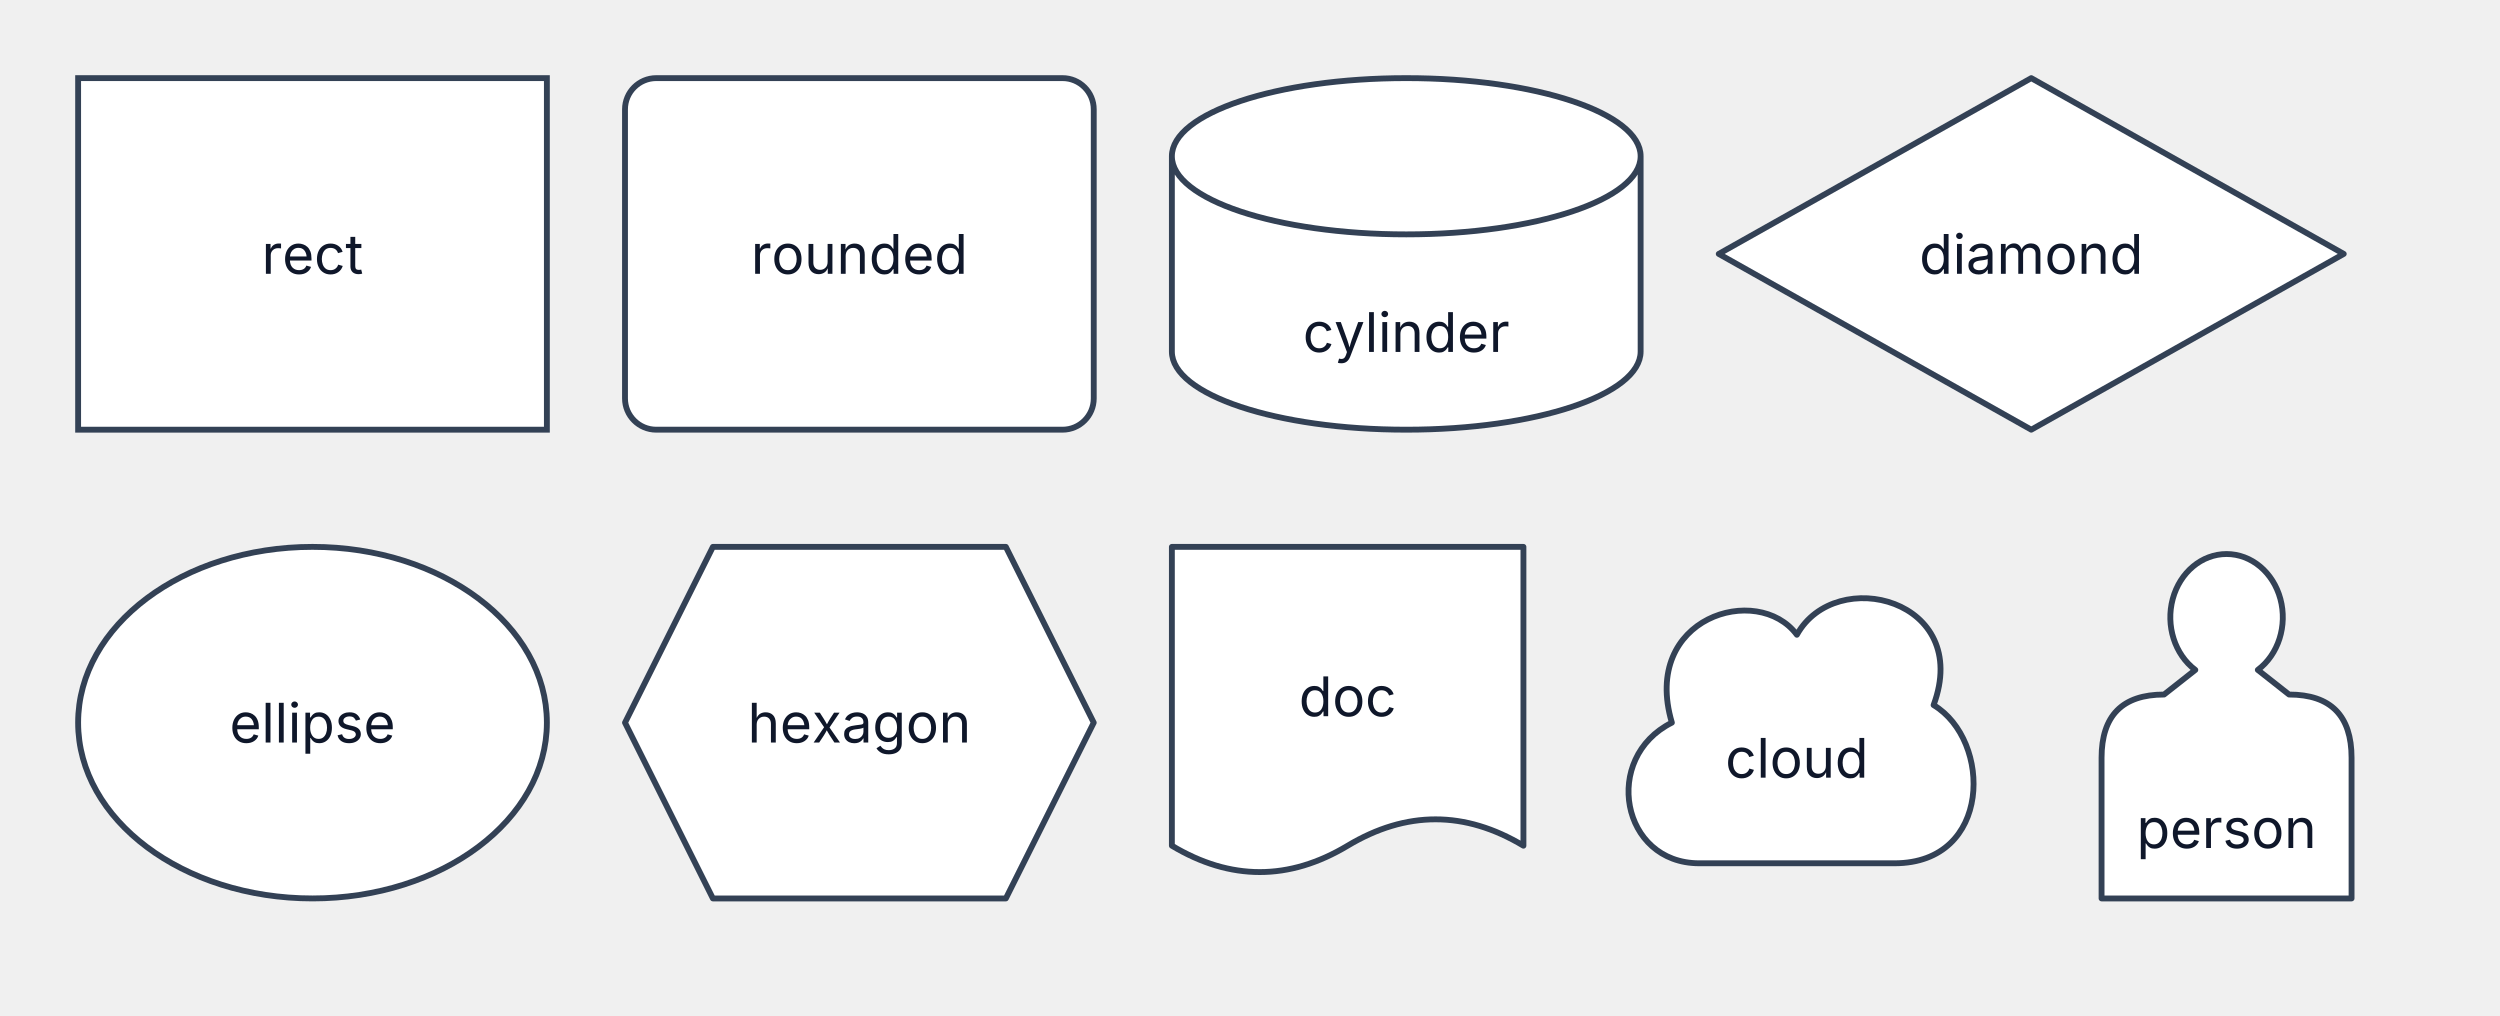
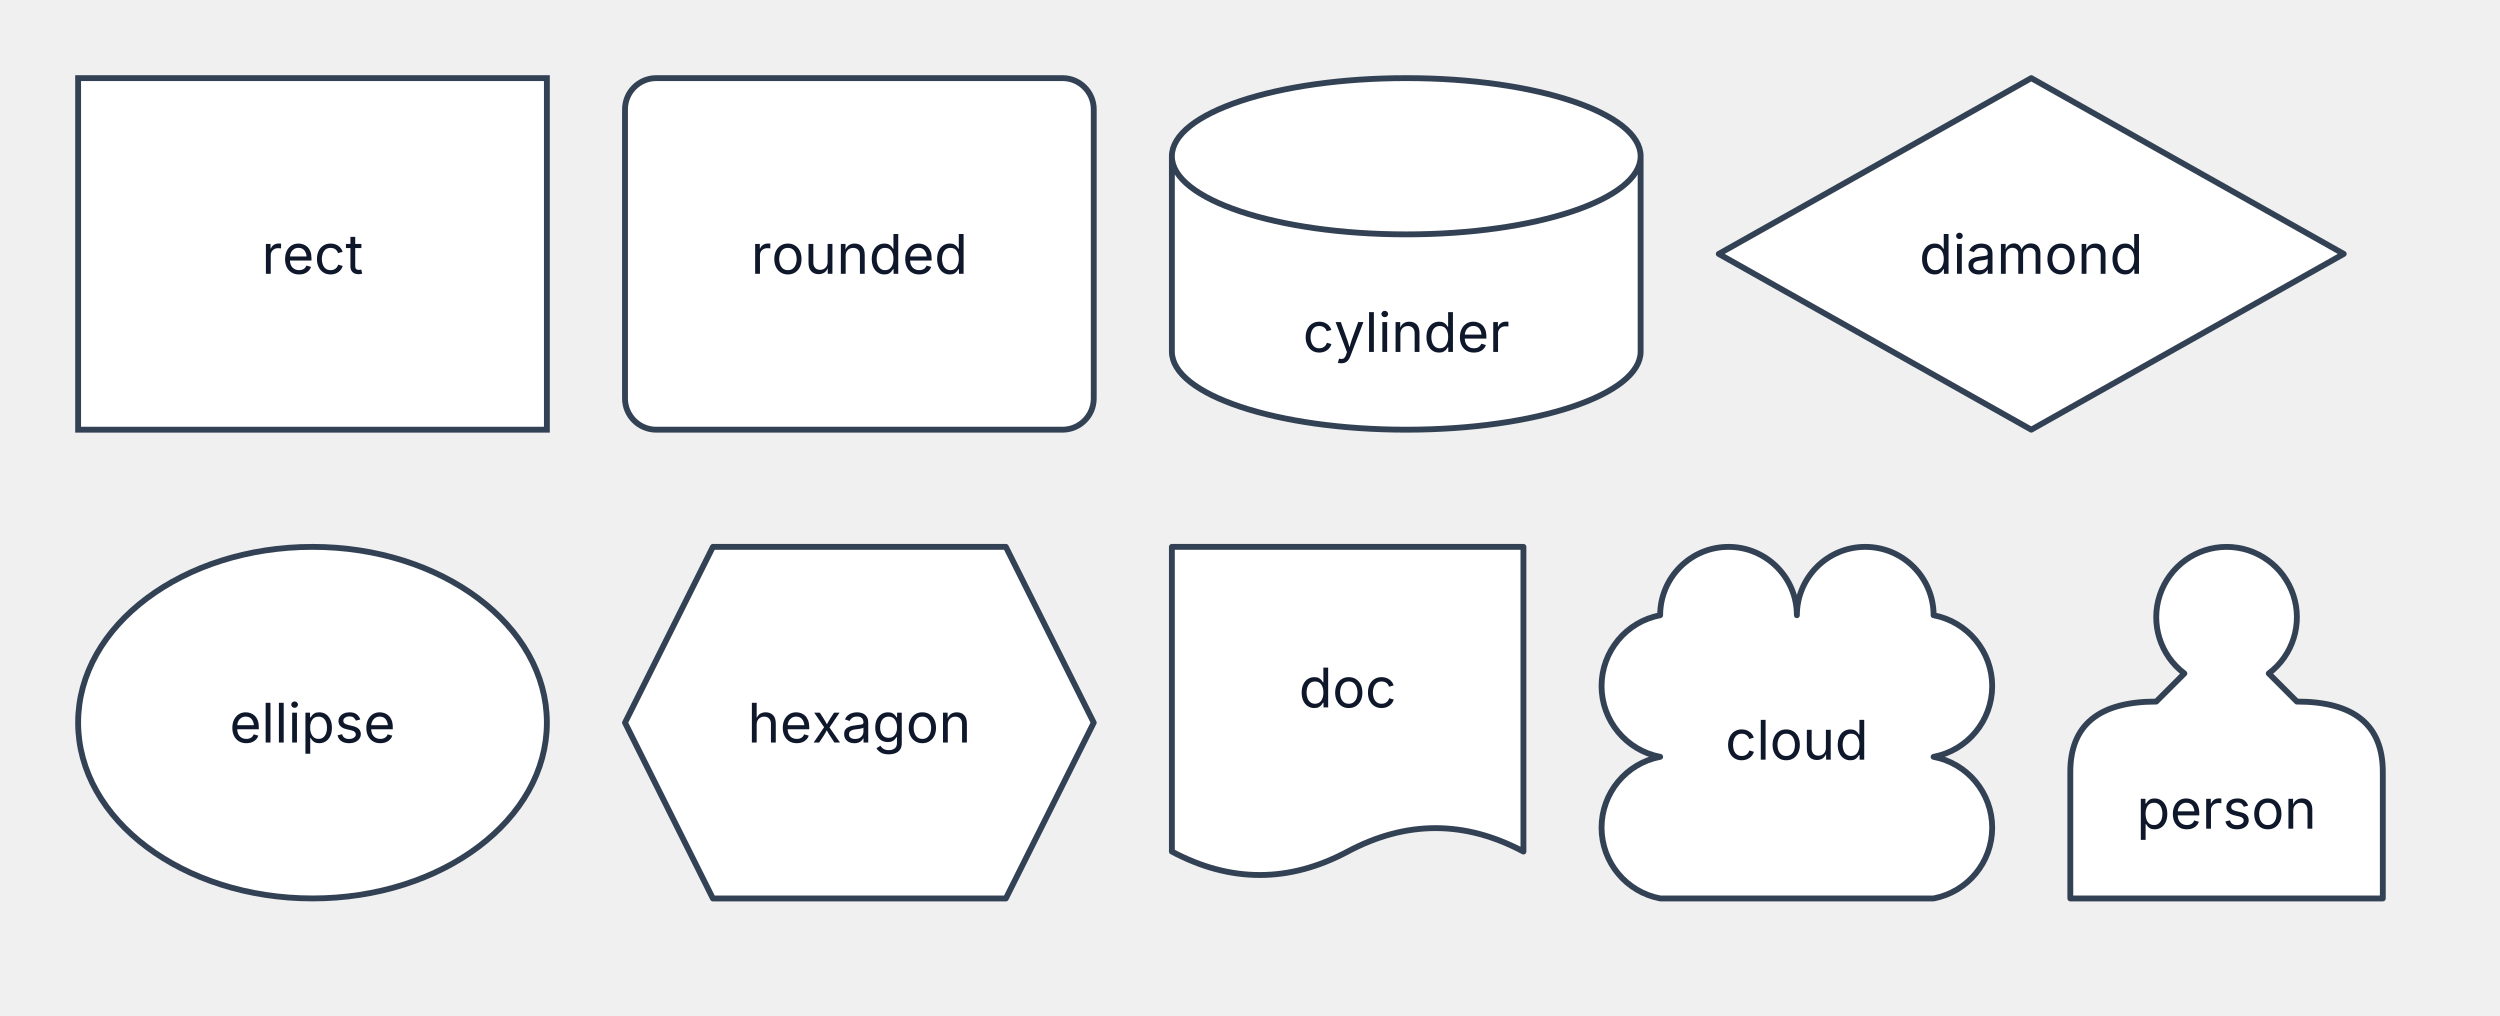
<svg xmlns="http://www.w3.org/2000/svg" width="640" height="260" viewBox="0 0 640 260">
  <rect x="20" y="20" width="120" height="90" rx="0" fill="#ffffff" stroke="#334155" stroke-width="1.5" />
  <path aria-label="rect" d="M68.07 70.09L68.07 62.45L69.26 62.45L69.26 63.63L69.35 63.63Q69.56 63.04 70.1 62.69Q70.65 62.34 71.33 62.34Q71.47 62.34 71.65 62.35Q71.84 62.35 71.95 62.36L71.95 63.6Q71.9 63.58 71.68 63.56Q71.46 63.53 71.21 63.53Q70.39 63.53 69.85 64.03Q69.31 64.54 69.31 65.31L69.31 70.09L68.07 70.09ZM76.56 70.26Q75.45 70.26 74.65 69.76Q73.84 69.27 73.41 68.39Q72.98 67.51 72.98 66.33Q72.98 65.16 73.4 64.26Q73.82 63.37 74.6 62.86Q75.38 62.35 76.41 62.35Q77.02 62.35 77.61 62.56Q78.21 62.76 78.69 63.21Q79.17 63.65 79.46 64.38Q79.74 65.12 79.74 66.18L79.74 66.69L74.22 66.69Q74.27 67.88 74.91 68.52Q75.55 69.16 76.56 69.16Q77.24 69.16 77.73 68.87Q78.22 68.57 78.43 67.99L79.62 68.32Q79.35 69.18 78.54 69.72Q77.73 70.26 76.56 70.26ZM74.23 65.65L78.49 65.65Q78.4 64.67 77.88 64.06Q77.36 63.45 76.41 63.45Q75.76 63.45 75.28 63.76Q74.81 64.06 74.53 64.56Q74.26 65.06 74.23 65.65ZM84.62 70.26Q83.58 70.26 82.8 69.76Q82.01 69.27 81.58 68.38Q81.14 67.5 81.14 66.32Q81.14 65.12 81.58 64.23Q82.01 63.34 82.8 62.85Q83.58 62.35 84.62 62.35Q85.73 62.35 86.56 62.91Q87.4 63.47 87.71 64.47L86.53 64.8Q86.36 64.21 85.87 63.83Q85.37 63.46 84.62 63.46Q83.85 63.46 83.36 63.85Q82.87 64.25 82.63 64.9Q82.39 65.55 82.39 66.32Q82.39 67.07 82.63 67.72Q82.87 68.36 83.36 68.76Q83.85 69.16 84.62 69.16Q85.39 69.16 85.89 68.76Q86.4 68.37 86.57 67.75L87.74 68.08Q87.43 69.1 86.59 69.68Q85.74 70.26 84.62 70.26ZM92.51 62.45L92.51 63.5L90.94 63.5L90.94 68.11Q90.94 68.62 91.15 68.86Q91.36 69.09 91.84 69.09Q91.96 69.09 92.14 69.07Q92.32 69.04 92.47 69.01L92.73 70.05Q92.53 70.12 92.29 70.15Q92.05 70.19 91.81 70.19Q90.82 70.19 90.26 69.67Q89.71 69.14 89.71 68.21L89.71 63.5L88.56 63.5L88.56 62.45L89.71 62.45L89.71 60.63L90.94 60.63L90.94 62.45L92.51 62.45Z" fill="#0f172a" />
  <rect x="160" y="20" width="120" height="90" rx="8" fill="#ffffff" stroke="#334155" stroke-width="1.5" />
  <path aria-label="rounded" d="M193.32 70.09L193.32 62.45L194.51 62.45L194.51 63.63L194.59 63.63Q194.8 63.04 195.35 62.69Q195.89 62.34 196.57 62.34Q196.71 62.34 196.9 62.35Q197.09 62.35 197.2 62.36L197.2 63.6Q197.14 63.58 196.92 63.56Q196.7 63.53 196.46 63.53Q195.63 63.53 195.09 64.03Q194.55 64.54 194.55 65.31L194.55 70.09L193.32 70.09ZM201.7 70.26Q200.66 70.26 199.88 69.76Q199.1 69.27 198.66 68.38Q198.22 67.5 198.22 66.32Q198.22 65.12 198.66 64.23Q199.1 63.34 199.88 62.85Q200.66 62.35 201.7 62.35Q202.75 62.35 203.53 62.85Q204.32 63.34 204.76 64.23Q205.19 65.12 205.19 66.32Q205.19 67.5 204.76 68.38Q204.32 69.27 203.53 69.76Q202.75 70.26 201.7 70.26ZM201.7 69.16Q202.47 69.16 202.97 68.76Q203.47 68.36 203.71 67.72Q203.95 67.07 203.95 66.32Q203.95 65.56 203.71 64.91Q203.47 64.25 202.97 63.85Q202.47 63.46 201.7 63.46Q200.93 63.46 200.44 63.85Q199.95 64.25 199.71 64.9Q199.47 65.55 199.47 66.32Q199.47 67.07 199.71 67.72Q199.95 68.36 200.44 68.76Q200.93 69.16 201.7 69.16ZM209.58 70.19Q208.42 70.19 207.7 69.47Q206.98 68.75 206.98 67.3L206.98 62.45L208.21 62.45L208.21 67.2Q208.21 68.08 208.68 68.58Q209.14 69.08 209.94 69.08Q210.76 69.08 211.31 68.54Q211.87 68.01 211.87 67.03L211.87 62.45L213.1 62.45L213.1 70.09L211.91 70.09L211.91 68.66Q211.54 69.5 210.93 69.84Q210.33 70.19 209.58 70.19ZM216.49 65.51L216.49 70.09L215.26 70.09L215.26 62.45L216.45 62.45L216.45 63.87Q216.82 63.05 217.42 62.7Q218.02 62.35 218.79 62.35Q219.95 62.35 220.66 63.07Q221.37 63.79 221.37 65.24L221.37 70.09L220.14 70.09L220.14 65.34Q220.14 64.46 219.68 63.96Q219.22 63.46 218.42 63.46Q217.59 63.46 217.04 64Q216.49 64.54 216.49 65.51ZM226.4 70.26Q225.45 70.26 224.72 69.77Q223.99 69.29 223.58 68.4Q223.17 67.51 223.17 66.29Q223.17 65.08 223.58 64.2Q223.99 63.31 224.72 62.83Q225.46 62.35 226.41 62.35Q227.15 62.35 227.59 62.6Q228.03 62.85 228.26 63.16Q228.5 63.47 228.62 63.67L228.72 63.67L228.72 59.91L229.95 59.91L229.95 70.09L228.76 70.09L228.76 68.91L228.62 68.91Q228.5 69.12 228.25 69.44Q228.01 69.76 227.57 70.01Q227.13 70.26 226.4 70.26ZM226.58 69.16Q227.62 69.16 228.18 68.36Q228.73 67.56 228.73 66.28Q228.73 65.01 228.19 64.23Q227.64 63.46 226.58 63.46Q225.86 63.46 225.38 63.83Q224.89 64.21 224.66 64.85Q224.42 65.49 224.42 66.28Q224.42 67.08 224.66 67.73Q224.9 68.38 225.39 68.77Q225.87 69.16 226.58 69.16ZM235.32 70.26Q234.21 70.26 233.41 69.76Q232.61 69.27 232.17 68.39Q231.74 67.51 231.74 66.33Q231.74 65.16 232.16 64.26Q232.58 63.37 233.36 62.86Q234.14 62.35 235.18 62.35Q235.78 62.35 236.38 62.56Q236.97 62.76 237.45 63.21Q237.93 63.65 238.22 64.38Q238.5 65.12 238.5 66.18L238.5 66.69L232.98 66.69Q233.03 67.88 233.67 68.52Q234.31 69.16 235.33 69.16Q236 69.16 236.49 68.87Q236.98 68.57 237.19 67.99L238.38 68.32Q238.12 69.18 237.31 69.72Q236.5 70.26 235.32 70.26ZM232.99 65.65L237.25 65.65Q237.17 64.67 236.64 64.06Q236.12 63.45 235.18 63.45Q234.52 63.45 234.04 63.76Q233.57 64.06 233.3 64.56Q233.02 65.06 232.99 65.65ZM243.13 70.26Q242.18 70.26 241.45 69.77Q240.72 69.29 240.31 68.4Q239.9 67.51 239.9 66.29Q239.9 65.08 240.31 64.2Q240.73 63.31 241.46 62.83Q242.19 62.35 243.14 62.35Q243.88 62.35 244.32 62.6Q244.76 62.85 245 63.16Q245.23 63.47 245.35 63.67L245.45 63.67L245.45 59.91L246.68 59.91L246.68 70.09L245.49 70.09L245.49 68.91L245.35 68.91Q245.23 69.12 244.99 69.44Q244.75 69.76 244.31 70.01Q243.86 70.26 243.13 70.26ZM243.32 69.16Q244.36 69.16 244.91 68.36Q245.46 67.56 245.46 66.28Q245.46 65.01 244.92 64.23Q244.38 63.46 243.32 63.46Q242.59 63.46 242.11 63.83Q241.63 64.21 241.39 64.85Q241.15 65.49 241.15 66.28Q241.15 67.08 241.39 67.73Q241.64 68.38 242.12 68.77Q242.61 69.16 243.32 69.16Z" fill="#0f172a" />
  <path d="M 300 40 C 300 28.95 326.86 20 360 20 C 393.14 20 420 28.95 420 40 L 420 90 C 420 101.05 393.14 110 360 110 C 326.86 110 300 101.05 300 90 L 300 40 Z M 420 40 C 420 51.05 393.14 60 360 60 C 326.86 60 300 51.05 300 40" fill="#ffffff" stroke-linejoin="round" stroke="#334155" stroke-width="1.5" />
  <path aria-label="cylinder" d="M337.73 90.26Q336.69 90.26 335.91 89.76Q335.12 89.27 334.69 88.38Q334.25 87.5 334.25 86.32Q334.25 85.12 334.69 84.23Q335.12 83.34 335.91 82.85Q336.69 82.35 337.73 82.35Q338.84 82.35 339.67 82.91Q340.51 83.47 340.83 84.47L339.64 84.8Q339.47 84.21 338.98 83.83Q338.48 83.46 337.73 83.46Q336.96 83.46 336.47 83.85Q335.98 84.25 335.74 84.9Q335.5 85.55 335.5 86.32Q335.5 87.07 335.74 87.72Q335.98 88.36 336.47 88.76Q336.96 89.16 337.73 89.16Q338.5 89.16 339 88.76Q339.51 88.37 339.68 87.75L340.85 88.08Q340.54 89.1 339.7 89.68Q338.85 90.26 337.73 90.26ZM342.49 92.86L342.81 91.79L342.94 91.83Q343.5 91.98 343.92 91.78Q344.33 91.59 344.61 90.77L344.82 90.13L341.91 82.45L343.25 82.45L344.88 86.98Q345.06 87.48 345.2 87.97Q345.34 88.47 345.47 88.94Q345.6 88.47 345.74 87.97Q345.88 87.48 346.05 86.98L347.7 82.45L349.04 82.45L345.68 91.23Q345.33 92.14 344.77 92.57Q344.21 93 343.4 93Q343.07 93 342.83 92.96Q342.59 92.91 342.49 92.86ZM351.71 79.91L351.71 90.09L350.48 90.09L350.48 79.91L351.71 79.91ZM353.88 90.09L353.88 82.45L355.11 82.45L355.11 90.09L353.88 90.09ZM354.5 81.2Q354.15 81.2 353.9 80.96Q353.64 80.72 353.64 80.39Q353.64 80.04 353.9 79.81Q354.15 79.57 354.5 79.57Q354.85 79.57 355.11 79.81Q355.36 80.04 355.36 80.39Q355.36 80.72 355.11 80.96Q354.85 81.2 354.5 81.2ZM358.5 85.51L358.5 90.09L357.27 90.09L357.27 82.45L358.45 82.45L358.46 83.87Q358.82 83.05 359.42 82.7Q360.02 82.35 360.79 82.35Q361.96 82.35 362.67 83.07Q363.38 83.79 363.38 85.24L363.38 90.09L362.15 90.09L362.15 85.34Q362.15 84.46 361.69 83.96Q361.22 83.46 360.42 83.46Q359.6 83.46 359.05 84Q358.5 84.54 358.5 85.51ZM368.4 90.26Q367.45 90.26 366.72 89.77Q365.99 89.29 365.58 88.4Q365.17 87.51 365.17 86.29Q365.17 85.08 365.58 84.2Q366 83.31 366.73 82.83Q367.46 82.35 368.41 82.35Q369.15 82.35 369.59 82.6Q370.03 82.85 370.26 83.16Q370.5 83.47 370.62 83.67L370.72 83.67L370.72 79.91L371.95 79.91L371.95 90.09L370.76 90.09L370.76 88.91L370.62 88.91Q370.5 89.12 370.26 89.44Q370.01 89.76 369.57 90.01Q369.13 90.26 368.4 90.26ZM368.59 89.16Q369.63 89.16 370.18 88.36Q370.73 87.56 370.73 86.28Q370.73 85.01 370.19 84.23Q369.65 83.46 368.59 83.46Q367.86 83.46 367.38 83.83Q366.9 84.21 366.66 84.85Q366.42 85.49 366.42 86.28Q366.42 87.08 366.66 87.73Q366.9 88.38 367.39 88.77Q367.88 89.16 368.59 89.16ZM377.32 90.26Q376.21 90.26 375.41 89.76Q374.61 89.27 374.17 88.39Q373.74 87.51 373.74 86.33Q373.74 85.16 374.16 84.26Q374.59 83.37 375.36 82.86Q376.14 82.35 377.18 82.35Q377.79 82.35 378.38 82.56Q378.97 82.76 379.45 83.21Q379.93 83.65 380.22 84.38Q380.51 85.12 380.51 86.18L380.51 86.69L374.98 86.69Q375.03 87.88 375.67 88.52Q376.31 89.16 377.33 89.16Q378.01 89.16 378.49 88.87Q378.98 88.57 379.2 87.99L380.38 88.32Q380.12 89.18 379.31 89.72Q378.5 90.26 377.32 90.26ZM374.99 85.65L379.26 85.65Q379.17 84.67 378.65 84.06Q378.12 83.45 377.18 83.45Q376.52 83.45 376.05 83.76Q375.57 84.06 375.3 84.56Q375.03 85.06 374.99 85.65ZM382.27 90.09L382.27 82.45L383.46 82.45L383.46 83.63L383.54 83.63Q383.75 83.04 384.3 82.69Q384.84 82.34 385.53 82.34Q385.66 82.34 385.85 82.35Q386.04 82.35 386.15 82.36L386.15 83.6Q386.09 83.58 385.87 83.56Q385.66 83.53 385.41 83.53Q384.58 83.53 384.04 84.03Q383.5 84.54 383.5 85.31L383.5 90.09L382.27 90.09Z" fill="#0f172a" />
  <path d="M 520 20 L 600 65 L 520 110 L 440 65 L 520 20 Z" fill="#ffffff" stroke-linejoin="round" stroke="#334155" stroke-width="1.5" />
  <path aria-label="diamond" d="M495.28 70.26Q494.33 70.26 493.6 69.77Q492.87 69.29 492.46 68.4Q492.05 67.51 492.05 66.29Q492.05 65.08 492.46 64.2Q492.88 63.31 493.61 62.83Q494.34 62.35 495.29 62.35Q496.03 62.35 496.47 62.6Q496.91 62.85 497.14 63.16Q497.38 63.47 497.5 63.67L497.6 63.67L497.6 59.91L498.83 59.91L498.83 70.09L497.64 70.09L497.64 68.91L497.5 68.91Q497.38 69.12 497.14 69.44Q496.89 69.76 496.45 70.01Q496.01 70.26 495.28 70.26ZM495.47 69.16Q496.5 69.16 497.06 68.36Q497.61 67.56 497.61 66.28Q497.61 65.01 497.07 64.23Q496.53 63.46 495.47 63.46Q494.74 63.46 494.26 63.83Q493.78 64.21 493.54 64.85Q493.3 65.49 493.3 66.28Q493.3 67.08 493.54 67.73Q493.78 68.38 494.27 68.77Q494.75 69.16 495.47 69.16ZM500.99 70.09L500.99 62.45L502.22 62.45L502.22 70.09L500.99 70.09ZM501.61 61.2Q501.26 61.2 501.01 60.96Q500.76 60.72 500.76 60.39Q500.76 60.04 501.01 59.81Q501.26 59.57 501.61 59.57Q501.97 59.57 502.22 59.81Q502.47 60.04 502.47 60.39Q502.47 60.72 502.22 60.96Q501.97 61.2 501.61 61.2ZM506.52 70.27Q505.79 70.27 505.2 70Q504.61 69.72 504.26 69.2Q503.92 68.67 503.92 67.92Q503.92 67.26 504.17 66.85Q504.43 66.44 504.87 66.21Q505.3 65.97 505.83 65.85Q506.36 65.74 506.89 65.67Q507.57 65.58 508 65.53Q508.43 65.49 508.64 65.37Q508.85 65.25 508.85 64.97L508.85 64.93Q508.85 64.22 508.45 63.83Q508.04 63.43 507.25 63.43Q506.42 63.43 505.96 63.79Q505.49 64.15 505.32 64.56L504.13 64.17Q504.43 63.47 504.93 63.08Q505.43 62.68 506.03 62.52Q506.63 62.35 507.22 62.35Q507.6 62.35 508.09 62.45Q508.58 62.54 509.03 62.81Q509.49 63.09 509.78 63.62Q510.08 64.16 510.08 65.05L510.08 70.09L508.87 70.09L508.87 69.05L508.79 69.05Q508.66 69.32 508.37 69.6Q508.08 69.89 507.63 70.08Q507.17 70.27 506.52 70.27ZM506.73 69.18Q507.42 69.18 507.89 68.92Q508.36 68.65 508.6 68.22Q508.85 67.8 508.85 67.33L508.85 66.27Q508.78 66.36 508.52 66.43Q508.27 66.5 507.94 66.56Q507.62 66.61 507.32 66.65Q507.01 66.69 506.83 66.71Q506.39 66.76 506 66.9Q505.62 67.03 505.38 67.29Q505.15 67.54 505.15 67.98Q505.15 68.58 505.6 68.88Q506.05 69.18 506.73 69.18ZM512.24 70.09L512.24 62.45L513.44 62.45L513.44 63.85Q513.72 63.08 514.32 62.7Q514.91 62.31 515.58 62.31Q516.34 62.31 516.83 62.74Q517.33 63.17 517.53 63.87Q517.81 63.15 518.46 62.73Q519.11 62.31 519.94 62.31Q520.6 62.31 521.15 62.6Q521.7 62.89 522.02 63.47Q522.34 64.05 522.34 64.94L522.34 70.09L521.11 70.09L521.11 64.97Q521.11 64.15 520.65 63.79Q520.18 63.43 519.57 63.43Q518.8 63.43 518.35 63.91Q517.91 64.38 517.91 65.1L517.91 70.09L516.68 70.09L516.68 64.85Q516.68 64.21 516.25 63.82Q515.83 63.43 515.18 63.43Q514.51 63.43 513.99 63.9Q513.47 64.36 513.47 65.28L513.47 70.09L512.24 70.09ZM527.62 70.26Q526.58 70.26 525.79 69.76Q525.01 69.27 524.57 68.38Q524.14 67.5 524.14 66.32Q524.14 65.12 524.57 64.23Q525.01 63.34 525.79 62.85Q526.58 62.35 527.62 62.35Q528.66 62.35 529.45 62.85Q530.23 63.34 530.67 64.23Q531.11 65.12 531.11 66.32Q531.11 67.5 530.67 68.38Q530.23 69.27 529.45 69.76Q528.66 70.26 527.62 70.26ZM527.62 69.16Q528.39 69.16 528.89 68.76Q529.39 68.36 529.63 67.72Q529.86 67.07 529.86 66.32Q529.86 65.56 529.63 64.91Q529.39 64.25 528.89 63.85Q528.39 63.46 527.62 63.46Q526.85 63.46 526.36 63.85Q525.87 64.25 525.63 64.9Q525.39 65.55 525.39 66.32Q525.39 67.07 525.63 67.72Q525.87 68.36 526.36 68.76Q526.85 69.16 527.62 69.16ZM534.13 65.51L534.13 70.09L532.9 70.09L532.9 62.45L534.08 62.45L534.09 63.87Q534.46 63.05 535.06 62.7Q535.65 62.35 536.43 62.35Q537.59 62.35 538.3 63.07Q539.01 63.79 539.01 65.24L539.01 70.09L537.78 70.09L537.78 65.34Q537.78 64.46 537.32 63.96Q536.86 63.46 536.06 63.46Q535.23 63.46 534.68 64Q534.13 64.54 534.13 65.51ZM544.04 70.26Q543.08 70.26 542.35 69.77Q541.62 69.29 541.21 68.4Q540.8 67.51 540.8 66.29Q540.8 65.08 541.22 64.2Q541.63 63.31 542.36 62.83Q543.09 62.35 544.04 62.35Q544.79 62.35 545.22 62.6Q545.66 62.85 545.9 63.16Q546.13 63.47 546.26 63.67L546.35 63.67L546.35 59.91L547.58 59.91L547.58 70.09L546.39 70.09L546.39 68.91L546.26 68.91Q546.13 69.12 545.89 69.44Q545.65 69.76 545.21 70.01Q544.77 70.26 544.04 70.26ZM544.22 69.16Q545.26 69.16 545.81 68.36Q546.37 67.56 546.37 66.28Q546.37 65.01 545.82 64.23Q545.28 63.46 544.22 63.46Q543.5 63.46 543.01 63.83Q542.53 64.21 542.29 64.85Q542.05 65.49 542.05 66.28Q542.05 67.08 542.3 67.73Q542.54 68.38 543.02 68.77Q543.51 69.16 544.22 69.16Z" fill="#0f172a" />
  <path d="M 20 185 C 20 160.15 46.86 140 80 140 C 113.14 140 140 160.15 140 185 C 140 209.85 113.14 230 80 230 C 46.86 230 20 209.85 20 185 Z" fill="#ffffff" stroke-linejoin="round" stroke="#334155" stroke-width="1.5" />
  <path aria-label="ellipse" d="M63.06 190.26Q61.96 190.26 61.15 189.76Q60.35 189.27 59.92 188.39Q59.48 187.51 59.48 186.33Q59.48 185.16 59.91 184.26Q60.33 183.37 61.11 182.86Q61.88 182.35 62.92 182.35Q63.53 182.35 64.12 182.56Q64.71 182.76 65.19 183.21Q65.68 183.65 65.96 184.38Q66.25 185.12 66.25 186.18L66.25 186.69L60.73 186.69Q60.77 187.88 61.41 188.52Q62.05 189.16 63.07 189.16Q63.75 189.16 64.24 188.87Q64.73 188.57 64.94 187.99L66.13 188.32Q65.86 189.18 65.05 189.72Q64.24 190.26 63.06 190.26ZM60.73 185.65L65 185.65Q64.91 184.67 64.39 184.06Q63.86 183.45 62.92 183.45Q62.26 183.45 61.79 183.76Q61.31 184.06 61.04 184.56Q60.77 185.06 60.73 185.65ZM69.24 179.91L69.24 190.09L68.01 190.09L68.01 179.91L69.24 179.91ZM72.63 179.91L72.63 190.09L71.4 190.09L71.4 179.91L72.63 179.91ZM74.79 190.09L74.79 182.45L76.02 182.45L76.02 190.09L74.79 190.09ZM75.42 181.2Q75.07 181.2 74.81 180.96Q74.56 180.72 74.56 180.39Q74.56 180.04 74.81 179.81Q75.07 179.57 75.42 179.57Q75.77 179.57 76.02 179.81Q76.28 180.04 76.28 180.39Q76.28 180.72 76.02 180.96Q75.77 181.2 75.42 181.2ZM78.19 192.95L78.19 182.45L79.37 182.45L79.37 183.67L79.51 183.67Q79.64 183.47 79.87 183.16Q80.11 182.85 80.54 182.6Q80.98 182.35 81.73 182.35Q82.68 182.35 83.41 182.83Q84.14 183.31 84.55 184.2Q84.97 185.08 84.97 186.29Q84.97 187.51 84.56 188.4Q84.15 189.29 83.42 189.77Q82.69 190.26 81.73 190.26Q81.01 190.26 80.56 190.01Q80.12 189.76 79.88 189.44Q79.64 189.12 79.51 188.91L79.42 188.91L79.42 192.95L78.19 192.95ZM81.55 189.16Q82.27 189.16 82.75 188.77Q83.23 188.38 83.47 187.73Q83.72 187.08 83.72 186.28Q83.72 185.49 83.48 184.85Q83.24 184.21 82.75 183.83Q82.27 183.46 81.55 183.46Q80.5 183.46 79.95 184.23Q79.4 185.01 79.4 186.28Q79.4 187.56 79.96 188.36Q80.51 189.16 81.55 189.16ZM89.35 190.26Q88.18 190.26 87.4 189.74Q86.62 189.23 86.42 188.24L87.58 187.96Q87.75 188.59 88.2 188.88Q88.66 189.18 89.34 189.18Q90.14 189.18 90.62 188.83Q91.09 188.49 91.09 188.02Q91.09 187.24 89.97 186.97L88.7 186.67Q86.65 186.18 86.65 184.58Q86.65 183.93 87.02 183.42Q87.39 182.92 88.03 182.64Q88.66 182.35 89.48 182.35Q90.66 182.35 91.31 182.87Q91.97 183.39 92.23 184.19L91.11 184.48Q90.95 184.07 90.59 183.74Q90.22 183.4 89.48 183.4Q88.8 183.4 88.35 183.71Q87.89 184.03 87.89 184.51Q87.89 184.93 88.2 185.19Q88.51 185.44 89.18 185.6L90.33 185.88Q91.37 186.12 91.87 186.64Q92.37 187.15 92.37 187.94Q92.37 188.61 91.99 189.13Q91.61 189.66 90.93 189.96Q90.25 190.26 89.35 190.26ZM97.36 190.26Q96.25 190.26 95.45 189.76Q94.65 189.27 94.21 188.39Q93.78 187.51 93.78 186.33Q93.78 185.16 94.2 184.26Q94.63 183.37 95.4 182.86Q96.18 182.35 97.22 182.35Q97.82 182.35 98.42 182.56Q99.01 182.76 99.49 183.21Q99.97 183.65 100.26 184.38Q100.55 185.12 100.55 186.18L100.55 186.69L95.02 186.69Q95.07 187.88 95.71 188.52Q96.35 189.16 97.37 189.16Q98.04 189.16 98.53 188.87Q99.02 188.57 99.23 187.99L100.42 188.32Q100.16 189.18 99.35 189.72Q98.54 190.26 97.36 190.26ZM95.03 185.65L99.29 185.65Q99.21 184.67 98.68 184.06Q98.16 183.45 97.22 183.45Q96.56 183.45 96.08 183.76Q95.61 184.06 95.34 184.56Q95.06 185.06 95.03 185.65Z" fill="#0f172a" />
  <path d="M 182.5 140 L 257.5 140 L 280 185 L 257.5 230 L 182.5 230 L 160 185 L 182.5 140 Z" fill="#ffffff" stroke-linejoin="round" stroke="#334155" stroke-width="1.5" />
  <path aria-label="hexagon" d="M193.71 185.51L193.71 190.09L192.48 190.09L192.48 179.91L193.71 179.91L193.71 183.78Q194.09 183.01 194.67 182.68Q195.26 182.35 196.01 182.35Q197.17 182.35 197.89 183.07Q198.6 183.79 198.6 185.24L198.6 190.09L197.36 190.09L197.36 185.34Q197.36 184.46 196.9 183.96Q196.44 183.46 195.64 183.46Q194.81 183.46 194.26 184Q193.71 184.54 193.71 185.51ZM203.97 190.26Q202.87 190.26 202.06 189.76Q201.26 189.27 200.83 188.39Q200.39 187.51 200.39 186.33Q200.39 185.16 200.81 184.26Q201.24 183.37 202.01 182.86Q202.79 182.35 203.83 182.35Q204.44 182.35 205.03 182.56Q205.62 182.76 206.1 183.21Q206.58 183.65 206.87 184.38Q207.16 185.12 207.16 186.18L207.16 186.69L201.64 186.69Q201.68 187.88 202.32 188.52Q202.96 189.16 203.98 189.16Q204.66 189.16 205.15 188.87Q205.63 188.57 205.85 187.99L207.04 188.32Q206.77 189.18 205.96 189.72Q205.15 190.26 203.97 190.26ZM201.64 185.65L205.91 185.65Q205.82 184.67 205.3 184.06Q204.77 183.45 203.83 183.45Q203.17 183.45 202.7 183.76Q202.22 184.06 201.95 184.56Q201.68 185.06 201.64 185.65ZM208.29 190.09L210.97 186.17L208.44 182.45L209.88 182.45L210.83 183.93Q211.09 184.34 211.3 184.71Q211.51 185.08 211.7 185.42Q211.89 185.08 212.08 184.71Q212.27 184.34 212.54 183.93L213.51 182.45L214.92 182.45L212.36 186.24L215.04 190.09L213.61 190.09L212.49 188.38Q212.24 187.99 212.04 187.64Q211.84 187.28 211.65 186.96Q211.47 187.28 211.29 187.64Q211.1 187.99 210.84 188.38L209.71 190.09L208.29 190.09ZM218.7 190.27Q217.98 190.27 217.39 190Q216.8 189.72 216.45 189.2Q216.1 188.67 216.1 187.92Q216.1 187.26 216.36 186.85Q216.62 186.44 217.05 186.21Q217.49 185.97 218.01 185.85Q218.54 185.74 219.07 185.67Q219.76 185.58 220.19 185.53Q220.62 185.49 220.83 185.37Q221.04 185.25 221.04 184.97L221.04 184.93Q221.04 184.22 220.63 183.83Q220.23 183.43 219.44 183.43Q218.61 183.43 218.14 183.79Q217.68 184.15 217.5 184.56L216.32 184.17Q216.61 183.47 217.11 183.08Q217.61 182.68 218.21 182.52Q218.81 182.35 219.4 182.35Q219.78 182.35 220.27 182.45Q220.76 182.54 221.22 182.81Q221.67 183.09 221.97 183.62Q222.27 184.16 222.27 185.05L222.27 190.09L221.06 190.09L221.06 189.05L220.97 189.05Q220.84 189.32 220.56 189.6Q220.27 189.89 219.81 190.08Q219.35 190.27 218.7 190.27ZM218.92 189.18Q219.6 189.18 220.07 188.92Q220.54 188.65 220.79 188.22Q221.04 187.8 221.04 187.33L221.04 186.27Q220.96 186.36 220.71 186.43Q220.45 186.5 220.13 186.56Q219.81 186.61 219.5 186.65Q219.2 186.69 219.02 186.71Q218.57 186.76 218.19 186.9Q217.8 187.03 217.57 187.29Q217.34 187.54 217.34 187.98Q217.34 188.58 217.79 188.88Q218.23 189.18 218.92 189.18ZM227.52 193.11Q226.25 193.11 225.49 192.65Q224.73 192.18 224.38 191.56L225.38 190.91Q225.54 191.13 225.78 191.4Q226.03 191.67 226.44 191.85Q226.85 192.04 227.52 192.04Q228.44 192.04 229.03 191.6Q229.62 191.17 229.62 190.22L229.62 188.69L229.51 188.69Q229.38 188.91 229.14 189.21Q228.9 189.51 228.46 189.74Q228.02 189.97 227.28 189.97Q226.37 189.97 225.64 189.54Q224.9 189.1 224.48 188.27Q224.06 187.43 224.06 186.24Q224.06 185.05 224.47 184.18Q224.89 183.31 225.63 182.83Q226.36 182.35 227.31 182.35Q228.05 182.35 228.49 182.6Q228.93 182.84 229.17 183.15Q229.41 183.47 229.54 183.67L229.66 183.67L229.66 182.45L230.85 182.45L230.85 190.29Q230.85 191.28 230.41 191.9Q229.96 192.53 229.21 192.82Q228.45 193.11 227.52 193.11ZM227.49 188.88Q228.53 188.88 229.08 188.17Q229.64 187.46 229.64 186.21Q229.64 184.99 229.09 184.22Q228.55 183.46 227.49 183.46Q226.76 183.46 226.28 183.83Q225.79 184.2 225.55 184.82Q225.31 185.44 225.31 186.21Q225.31 187.39 225.86 188.13Q226.42 188.88 227.49 188.88ZM236.12 190.26Q235.08 190.26 234.3 189.76Q233.52 189.27 233.08 188.38Q232.64 187.5 232.64 186.32Q232.64 185.12 233.08 184.23Q233.52 183.34 234.3 182.85Q235.08 182.35 236.12 182.35Q237.17 182.35 237.95 182.85Q238.74 183.34 239.18 184.23Q239.62 185.12 239.62 186.32Q239.62 187.5 239.18 188.38Q238.74 189.27 237.95 189.76Q237.17 190.26 236.12 190.26ZM236.12 189.16Q236.9 189.16 237.39 188.76Q237.89 188.36 238.13 187.72Q238.37 187.07 238.37 186.32Q238.37 185.56 238.13 184.91Q237.89 184.25 237.39 183.85Q236.9 183.46 236.12 183.46Q235.36 183.46 234.86 183.85Q234.37 184.25 234.13 184.9Q233.89 185.55 233.89 186.32Q233.89 187.07 234.13 187.72Q234.37 188.36 234.86 188.76Q235.36 189.16 236.12 189.16ZM242.64 185.51L242.64 190.09L241.41 190.09L241.41 182.45L242.59 182.45L242.6 183.87Q242.97 183.05 243.56 182.7Q244.16 182.35 244.93 182.35Q246.1 182.35 246.81 183.07Q247.52 183.79 247.52 185.24L247.52 190.09L246.29 190.09L246.29 185.34Q246.29 184.46 245.83 183.96Q245.36 183.46 244.56 183.46Q243.74 183.46 243.19 184Q242.64 184.54 242.64 185.51Z" fill="#0f172a" />
-   <path d="M 300 140 L 390 140 L 390 216.5 Q 367.5 203 345 216.5 Q 322.5 230 300 216.5 L 300 140 Z" fill="#ffffff" stroke-linejoin="round" stroke="#334155" stroke-width="1.5" />
-   <path aria-label="doc" d="M336.46 183.51Q335.51 183.51 334.78 183.02Q334.05 182.54 333.64 181.65Q333.23 180.76 333.23 179.54Q333.23 178.33 333.64 177.45Q334.06 176.56 334.79 176.08Q335.52 175.6 336.47 175.6Q337.21 175.6 337.65 175.85Q338.09 176.1 338.32 176.41Q338.56 176.72 338.68 176.92L338.78 176.92L338.78 173.16L340.01 173.16L340.01 183.34L338.82 183.34L338.82 182.16L338.68 182.16Q338.56 182.37 338.32 182.69Q338.08 183.01 337.63 183.26Q337.19 183.51 336.46 183.51ZM336.65 182.41Q337.69 182.41 338.24 181.61Q338.79 180.81 338.79 179.53Q338.79 178.26 338.25 177.48Q337.71 176.71 336.65 176.71Q335.92 176.71 335.44 177.08Q334.96 177.46 334.72 178.1Q334.48 178.74 334.48 179.53Q334.48 180.33 334.72 180.98Q334.96 181.63 335.45 182.02Q335.94 182.41 336.65 182.41ZM345.28 183.51Q344.24 183.51 343.46 183.01Q342.68 182.52 342.24 181.63Q341.8 180.75 341.8 179.57Q341.8 178.37 342.24 177.48Q342.68 176.59 343.46 176.1Q344.24 175.6 345.28 175.6Q346.33 175.6 347.11 176.1Q347.9 176.59 348.34 177.48Q348.77 178.37 348.77 179.57Q348.77 180.75 348.34 181.63Q347.9 182.52 347.11 183.01Q346.33 183.51 345.28 183.51ZM345.28 182.41Q346.05 182.41 346.55 182.01Q347.05 181.61 347.29 180.97Q347.53 180.32 347.53 179.57Q347.53 178.81 347.29 178.16Q347.05 177.5 346.55 177.1Q346.05 176.71 345.28 176.71Q344.51 176.71 344.02 177.1Q343.53 177.5 343.29 178.15Q343.05 178.8 343.05 179.57Q343.05 180.32 343.29 180.97Q343.53 181.61 344.02 182.01Q344.51 182.41 345.28 182.41ZM353.67 183.51Q352.64 183.51 351.85 183.01Q351.07 182.52 350.63 181.63Q350.2 180.75 350.2 179.57Q350.2 178.37 350.63 177.48Q351.07 176.59 351.85 176.1Q352.64 175.6 353.67 175.6Q354.78 175.6 355.62 176.16Q356.46 176.72 356.77 177.72L355.59 178.05Q355.42 177.46 354.92 177.08Q354.43 176.71 353.67 176.71Q352.91 176.71 352.42 177.1Q351.92 177.5 351.69 178.15Q351.45 178.8 351.45 179.57Q351.45 180.32 351.69 180.97Q351.92 181.61 352.42 182.01Q352.91 182.41 353.67 182.41Q354.45 182.41 354.95 182.01Q355.45 181.62 355.62 181L356.8 181.33Q356.49 182.35 355.64 182.93Q354.8 183.51 353.67 183.51Z" fill="#0f172a" />
-   <path d="M 435 221 C 415 221 410 194 428 185 C 420 158 450 149 460 162.5 C 470 144.5 505 153.5 495 180.5 C 510 189.5 510 221 485 221 L 435 221 Z" fill="#ffffff" stroke-linejoin="round" stroke="#334155" stroke-width="1.5" />
-   <path aria-label="cloud" d="M445.87 199.26Q444.83 199.26 444.05 198.76Q443.27 198.27 442.83 197.38Q442.39 196.5 442.39 195.32Q442.39 194.12 442.83 193.23Q443.27 192.34 444.05 191.85Q444.83 191.35 445.87 191.35Q446.98 191.35 447.82 191.91Q448.66 192.47 448.97 193.47L447.79 193.8Q447.62 193.21 447.12 192.83Q446.63 192.46 445.87 192.46Q445.11 192.46 444.62 192.85Q444.12 193.25 443.88 193.9Q443.65 194.55 443.65 195.32Q443.65 196.07 443.88 196.72Q444.12 197.36 444.62 197.76Q445.11 198.16 445.87 198.16Q446.65 198.16 447.15 197.76Q447.65 197.37 447.82 196.75L449 197.08Q448.69 198.1 447.84 198.68Q446.99 199.26 445.87 199.26ZM451.99 188.91L451.99 199.09L450.76 199.09L450.76 188.91L451.99 188.91ZM457.26 199.26Q456.22 199.26 455.44 198.76Q454.66 198.27 454.22 197.38Q453.78 196.5 453.78 195.32Q453.78 194.12 454.22 193.23Q454.66 192.34 455.44 191.85Q456.22 191.35 457.26 191.35Q458.31 191.35 459.09 191.85Q459.88 192.34 460.32 193.23Q460.76 194.12 460.76 195.32Q460.76 196.5 460.32 197.38Q459.88 198.27 459.09 198.76Q458.31 199.26 457.26 199.26ZM457.26 198.16Q458.03 198.16 458.53 197.76Q459.03 197.36 459.27 196.72Q459.51 196.07 459.51 195.32Q459.51 194.56 459.27 193.91Q459.03 193.25 458.53 192.85Q458.03 192.46 457.26 192.46Q456.5 192.46 456 192.85Q455.51 193.25 455.27 193.9Q455.03 194.55 455.03 195.32Q455.03 196.07 455.27 196.72Q455.51 197.36 456 197.76Q456.5 198.16 457.26 198.16ZM465.14 199.19Q463.98 199.19 463.26 198.47Q462.55 197.75 462.55 196.3L462.55 191.45L463.78 191.45L463.78 196.2Q463.78 197.08 464.24 197.58Q464.71 198.08 465.51 198.08Q466.33 198.08 466.88 197.54Q467.43 197.01 467.43 196.03L467.43 191.45L468.66 191.45L468.66 199.09L467.48 199.09L467.48 197.66Q467.1 198.5 466.49 198.84Q465.89 199.19 465.14 199.19ZM473.69 199.26Q472.74 199.26 472.01 198.77Q471.28 198.29 470.87 197.4Q470.46 196.51 470.46 195.29Q470.46 194.08 470.87 193.2Q471.28 192.31 472.01 191.83Q472.75 191.35 473.7 191.35Q474.44 191.35 474.88 191.6Q475.32 191.85 475.55 192.16Q475.79 192.47 475.91 192.67L476.01 192.67L476.01 188.91L477.24 188.91L477.24 199.09L476.05 199.09L476.05 197.91L475.91 197.91Q475.79 198.12 475.54 198.44Q475.3 198.76 474.86 199.01Q474.42 199.26 473.69 199.26ZM473.87 198.16Q474.91 198.16 475.47 197.36Q476.02 196.56 476.02 195.28Q476.02 194.01 475.48 193.23Q474.93 192.46 473.87 192.46Q473.15 192.46 472.67 192.83Q472.19 193.21 471.95 193.85Q471.71 194.49 471.71 195.28Q471.71 196.08 471.95 196.73Q472.19 197.38 472.68 197.77Q473.16 198.16 473.87 198.16Z" fill="#0f172a" />
-   <path d="M 562 171.5 C 556.73 167.54 554.38 160.16 556.22 153.33 C 558.06 146.5 563.66 141.83 570 141.83 C 576.34 141.83 581.94 146.5 583.78 153.33 C 585.62 160.16 583.27 167.54 578 171.5 L 586 177.8 Q 602 177.8 602 194 L 602 230 L 538 230 L 538 194 Q 538 177.8 554 177.8 L 562 171.5 Z" fill="#ffffff" stroke-linejoin="round" stroke="#334155" stroke-width="1.5" />
-   <path aria-label="person" d="M548.05 219.95L548.05 209.45L549.24 209.45L549.24 210.67L549.38 210.67Q549.51 210.47 549.74 210.16Q549.97 209.85 550.41 209.6Q550.85 209.35 551.59 209.35Q552.55 209.35 553.28 209.83Q554 210.31 554.42 211.2Q554.83 212.08 554.83 213.29Q554.83 214.51 554.42 215.4Q554.01 216.29 553.28 216.77Q552.55 217.26 551.6 217.26Q550.87 217.26 550.43 217.01Q549.98 216.76 549.75 216.44Q549.51 216.12 549.38 215.91L549.28 215.91L549.28 219.95L548.05 219.95ZM551.41 216.16Q552.13 216.16 552.61 215.77Q553.09 215.38 553.34 214.73Q553.58 214.08 553.58 213.28Q553.58 212.49 553.34 211.85Q553.1 211.21 552.62 210.83Q552.14 210.46 551.41 210.46Q550.36 210.46 549.81 211.23Q549.27 212.01 549.27 213.28Q549.27 214.56 549.82 215.36Q550.37 216.16 551.41 216.16ZM559.83 217.26Q558.73 217.26 557.92 216.76Q557.12 216.27 556.69 215.39Q556.25 214.51 556.25 213.33Q556.25 212.16 556.68 211.26Q557.1 210.37 557.88 209.86Q558.65 209.35 559.69 209.35Q560.3 209.35 560.89 209.56Q561.48 209.76 561.96 210.21Q562.45 210.65 562.73 211.38Q563.02 212.12 563.02 213.18L563.02 213.69L557.5 213.69Q557.54 214.88 558.18 215.52Q558.82 216.16 559.84 216.16Q560.52 216.16 561.01 215.87Q561.5 215.57 561.71 214.99L562.9 215.32Q562.63 216.18 561.82 216.72Q561.01 217.26 559.83 217.26ZM557.5 212.65L561.77 212.65Q561.68 211.67 561.16 211.06Q560.63 210.45 559.69 210.45Q559.04 210.45 558.56 210.76Q558.08 211.06 557.81 211.56Q557.54 212.06 557.5 212.65ZM564.78 217.09L564.78 209.45L565.97 209.45L565.97 210.63L566.06 210.63Q566.27 210.04 566.81 209.69Q567.35 209.34 568.04 209.34Q568.17 209.34 568.36 209.35Q568.55 209.35 568.66 209.36L568.66 210.6Q568.61 210.58 568.39 210.56Q568.17 210.53 567.92 210.53Q567.09 210.53 566.55 211.03Q566.01 211.54 566.01 212.31L566.01 217.09L564.78 217.09ZM572.65 217.26Q571.48 217.26 570.7 216.74Q569.92 216.23 569.71 215.24L570.88 214.96Q571.05 215.59 571.5 215.88Q571.96 216.18 572.64 216.18Q573.44 216.18 573.91 215.83Q574.39 215.49 574.39 215.02Q574.39 214.24 573.27 213.97L572 213.67Q569.95 213.18 569.95 211.58Q569.95 210.93 570.31 210.42Q570.68 209.92 571.32 209.64Q571.96 209.35 572.78 209.35Q573.96 209.35 574.61 209.87Q575.26 210.39 575.52 211.19L574.41 211.48Q574.25 211.07 573.89 210.74Q573.52 210.4 572.78 210.4Q572.1 210.4 571.64 210.71Q571.19 211.03 571.19 211.51Q571.19 211.93 571.5 212.19Q571.8 212.44 572.47 212.6L573.63 212.88Q574.67 213.12 575.17 213.64Q575.67 214.15 575.67 214.94Q575.67 215.61 575.29 216.13Q574.91 216.66 574.23 216.96Q573.55 217.26 572.65 217.26ZM580.55 217.26Q579.52 217.26 578.73 216.76Q577.95 216.27 577.51 215.38Q577.08 214.5 577.08 213.32Q577.08 212.12 577.51 211.23Q577.95 210.34 578.73 209.85Q579.52 209.35 580.55 209.35Q581.6 209.35 582.39 209.85Q583.17 210.34 583.61 211.23Q584.05 212.12 584.05 213.32Q584.05 214.5 583.61 215.38Q583.17 216.27 582.39 216.76Q581.6 217.26 580.55 217.26ZM580.55 216.16Q581.33 216.16 581.83 215.76Q582.33 215.36 582.56 214.72Q582.8 214.07 582.8 213.32Q582.8 212.56 582.56 211.91Q582.33 211.25 581.83 210.85Q581.33 210.46 580.55 210.46Q579.79 210.46 579.3 210.85Q578.8 211.25 578.57 211.9Q578.33 212.55 578.33 213.32Q578.33 214.07 578.57 214.72Q578.8 215.36 579.3 215.76Q579.79 216.16 580.55 216.16ZM587.07 212.51L587.07 217.09L585.84 217.09L585.84 209.45L587.02 209.45L587.03 210.87Q587.4 210.05 588 209.7Q588.59 209.35 589.37 209.35Q590.53 209.35 591.24 210.07Q591.95 210.79 591.95 212.24L591.95 217.09L590.72 217.09L590.72 212.34Q590.72 211.46 590.26 210.96Q589.8 210.46 589 210.46Q588.17 210.46 587.62 211Q587.07 211.54 587.07 212.51Z" fill="#0f172a" />
+   <path d="M 300 140 L 390 140 L 390 218 Q 367.5 206 345 218 Q 322.5 230 300 218 L 300 140 Z" fill="#ffffff" stroke-linejoin="round" stroke="#334155" stroke-width="1.5" />
+   <path aria-label="doc" d="M336.46 181.26Q335.51 181.26 334.78 180.77Q334.05 180.29 333.64 179.4Q333.23 178.51 333.23 177.29Q333.23 176.08 333.64 175.2Q334.06 174.31 334.79 173.83Q335.52 173.35 336.47 173.35Q337.21 173.35 337.65 173.6Q338.09 173.85 338.32 174.16Q338.56 174.47 338.68 174.67L338.78 174.67L338.78 170.91L340.01 170.91L340.01 181.09L338.82 181.09L338.82 179.91L338.68 179.91Q338.56 180.12 338.32 180.44Q338.08 180.76 337.63 181.01Q337.19 181.26 336.46 181.26ZM336.65 180.16Q337.69 180.16 338.24 179.36Q338.79 178.56 338.79 177.28Q338.79 176.01 338.25 175.23Q337.71 174.46 336.65 174.46Q335.92 174.46 335.44 174.83Q334.96 175.21 334.72 175.85Q334.48 176.49 334.48 177.28Q334.48 178.08 334.72 178.73Q334.96 179.38 335.45 179.77Q335.94 180.16 336.65 180.16ZM345.28 181.26Q344.24 181.26 343.46 180.76Q342.68 180.27 342.24 179.38Q341.8 178.5 341.8 177.32Q341.8 176.12 342.24 175.23Q342.68 174.34 343.46 173.85Q344.24 173.35 345.28 173.35Q346.33 173.35 347.11 173.85Q347.9 174.34 348.34 175.23Q348.77 176.12 348.77 177.32Q348.77 178.5 348.34 179.38Q347.9 180.27 347.11 180.76Q346.33 181.26 345.28 181.26ZM345.28 180.16Q346.05 180.16 346.55 179.76Q347.05 179.36 347.29 178.72Q347.53 178.07 347.53 177.32Q347.53 176.56 347.29 175.91Q347.05 175.25 346.55 174.85Q346.05 174.46 345.28 174.46Q344.51 174.46 344.02 174.85Q343.53 175.25 343.29 175.9Q343.05 176.55 343.05 177.32Q343.05 178.07 343.29 178.72Q343.53 179.36 344.02 179.76Q344.51 180.16 345.28 180.16ZM353.67 181.26Q352.64 181.26 351.85 180.76Q351.07 180.27 350.63 179.38Q350.2 178.5 350.2 177.32Q350.2 176.12 350.63 175.23Q351.07 174.34 351.85 173.85Q352.64 173.35 353.67 173.35Q354.78 173.35 355.62 173.91Q356.46 174.47 356.77 175.47L355.59 175.8Q355.42 175.21 354.92 174.83Q354.43 174.46 353.67 174.46Q352.91 174.46 352.42 174.85Q351.92 175.25 351.69 175.9Q351.45 176.55 351.45 177.32Q351.45 178.07 351.69 178.72Q351.92 179.36 352.42 179.76Q352.91 180.16 353.67 180.16Q354.45 180.16 354.95 179.76Q355.45 179.37 355.62 178.75L356.8 179.08Q356.49 180.1 355.64 180.68Q354.8 181.26 353.67 181.26Z" fill="#0f172a" />
+   <path d="M 425 230 C 416.3 228.34 410 220.73 410 211.88 C 410 203.02 416.3 195.41 425 193.75 C 416.3 192.09 410 184.48 410 175.63 C 410 166.77 416.3 159.16 425 157.5 C 425 147.84 432.84 140 442.5 140 C 452.16 140 460 147.84 460 157.5 C 460 147.84 467.84 140 477.5 140 C 487.16 140 495 147.84 495 157.5 C 503.7 159.16 510 166.77 510 175.63 C 510 184.48 503.7 192.09 495 193.75 C 503.7 195.41 510 203.02 510 211.88 C 510 220.73 503.7 228.34 495 230 L 425 230 Z" fill="#ffffff" stroke-linejoin="round" stroke="#334155" stroke-width="1.5" />
+   <path aria-label="cloud" d="M445.87 194.63Q444.83 194.63 444.05 194.14Q443.27 193.65 442.83 192.76Q442.39 191.87 442.39 190.69Q442.39 189.5 442.83 188.61Q443.27 187.71 444.05 187.22Q444.83 186.73 445.87 186.73Q446.98 186.73 447.82 187.29Q448.66 187.84 448.97 188.84L447.79 189.18Q447.62 188.59 447.12 188.21Q446.63 187.83 445.87 187.83Q445.11 187.83 444.62 188.23Q444.12 188.63 443.88 189.28Q443.65 189.93 443.65 190.69Q443.65 191.45 443.88 192.09Q444.12 192.74 444.62 193.13Q445.11 193.53 445.87 193.53Q446.65 193.53 447.15 193.14Q447.65 192.75 447.82 192.12L449 192.46Q448.69 193.48 447.84 194.05Q446.99 194.63 445.87 194.63ZM451.99 184.28L451.99 194.47L450.76 194.47L450.76 184.28L451.99 184.28ZM457.26 194.63Q456.22 194.63 455.44 194.14Q454.66 193.65 454.22 192.76Q453.78 191.87 453.78 190.69Q453.78 189.5 454.22 188.61Q454.66 187.71 455.44 187.22Q456.22 186.73 457.26 186.73Q458.31 186.73 459.09 187.22Q459.88 187.71 460.32 188.61Q460.76 189.5 460.76 190.69Q460.76 191.87 460.32 192.76Q459.88 193.65 459.09 194.14Q458.31 194.63 457.26 194.63ZM457.26 193.53Q458.03 193.53 458.53 193.13Q459.03 192.74 459.27 192.09Q459.51 191.45 459.51 190.69Q459.51 189.94 459.27 189.28Q459.03 188.63 458.53 188.23Q458.03 187.83 457.26 187.83Q456.5 187.83 456 188.23Q455.51 188.63 455.27 189.28Q455.03 189.93 455.03 190.69Q455.03 191.45 455.27 192.09Q455.51 192.74 456 193.13Q456.5 193.53 457.26 193.53ZM465.14 194.56Q463.98 194.56 463.26 193.85Q462.55 193.13 462.55 191.68L462.55 186.83L463.78 186.83L463.78 191.58Q463.78 192.46 464.24 192.96Q464.71 193.46 465.51 193.46Q466.33 193.46 466.88 192.92Q467.43 192.38 467.43 191.41L467.43 186.83L468.66 186.83L468.66 194.47L467.48 194.47L467.48 193.04Q467.1 193.87 466.49 194.22Q465.89 194.56 465.14 194.56ZM473.69 194.63Q472.74 194.63 472.01 194.15Q471.28 193.66 470.87 192.77Q470.46 191.88 470.46 190.67Q470.46 189.46 470.87 188.57Q471.28 187.69 472.01 187.21Q472.75 186.73 473.7 186.73Q474.44 186.73 474.88 186.98Q475.32 187.22 475.55 187.53Q475.79 187.84 475.91 188.05L476.01 188.05L476.01 184.28L477.24 184.28L477.24 194.47L476.05 194.47L476.05 193.29L475.91 193.29Q475.79 193.5 475.54 193.81Q475.3 194.13 474.86 194.38Q474.42 194.63 473.69 194.63ZM473.87 193.53Q474.91 193.53 475.47 192.73Q476.02 191.93 476.02 190.65Q476.02 189.39 475.48 188.61Q474.93 187.83 473.87 187.83Q473.15 187.83 472.67 188.21Q472.19 188.58 471.95 189.22Q471.71 189.86 471.71 190.65Q471.71 191.45 471.95 192.11Q472.19 192.76 472.68 193.15Q473.16 193.53 473.87 193.53Z" fill="#0f172a" />
+   <path d="M 559.2 172.4 C 553 167.75 550.47 159.66 552.92 152.31 C 555.37 144.96 562.25 140 570 140 C 577.75 140 584.63 144.96 587.08 152.31 C 589.53 159.66 587 167.75 580.8 172.4 L 588 179.6 Q 610 179.6 610 197.6 L 610 230 L 530 230 L 530 197.6 Q 530 179.6 552 179.6 L 559.2 172.4 Z" fill="#ffffff" stroke-linejoin="round" stroke="#334155" stroke-width="1.5" />
+   <path aria-label="person" d="M548.05 215L548.05 204.5L549.24 204.5L549.24 205.72L549.38 205.72Q549.51 205.52 549.74 205.21Q549.97 204.9 550.41 204.65Q550.85 204.4 551.59 204.4Q552.55 204.4 553.28 204.88Q554 205.36 554.42 206.25Q554.83 207.13 554.83 208.34Q554.83 209.56 554.42 210.45Q554.01 211.34 553.28 211.82Q552.55 212.31 551.6 212.31Q550.87 212.31 550.43 212.06Q549.98 211.81 549.75 211.49Q549.51 211.17 549.38 210.96L549.28 210.96L549.28 215L548.05 215ZM551.41 211.21Q552.13 211.21 552.61 210.82Q553.09 210.43 553.34 209.78Q553.58 209.13 553.58 208.33Q553.58 207.54 553.34 206.9Q553.1 206.26 552.62 205.88Q552.14 205.51 551.41 205.51Q550.36 205.51 549.81 206.28Q549.27 207.06 549.27 208.33Q549.27 209.61 549.82 210.41Q550.37 211.21 551.41 211.21ZM559.83 212.31Q558.73 212.31 557.92 211.81Q557.12 211.32 556.69 210.44Q556.25 209.56 556.25 208.38Q556.25 207.21 556.68 206.31Q557.1 205.42 557.88 204.91Q558.65 204.4 559.69 204.4Q560.3 204.4 560.89 204.61Q561.48 204.81 561.96 205.26Q562.45 205.7 562.73 206.43Q563.02 207.17 563.02 208.23L563.02 208.74L557.5 208.74Q557.54 209.93 558.18 210.57Q558.82 211.21 559.84 211.21Q560.52 211.21 561.01 210.92Q561.5 210.62 561.71 210.04L562.9 210.37Q562.63 211.23 561.82 211.77Q561.01 212.31 559.83 212.31ZM557.5 207.7L561.77 207.7Q561.68 206.72 561.16 206.11Q560.63 205.5 559.69 205.5Q559.04 205.5 558.56 205.81Q558.08 206.11 557.81 206.61Q557.54 207.11 557.5 207.7ZM564.78 212.14L564.78 204.5L565.97 204.5L565.97 205.68L566.06 205.68Q566.27 205.09 566.81 204.74Q567.35 204.39 568.04 204.39Q568.17 204.39 568.36 204.4Q568.55 204.4 568.66 204.41L568.66 205.65Q568.61 205.63 568.39 205.61Q568.17 205.58 567.92 205.58Q567.09 205.58 566.55 206.08Q566.01 206.59 566.01 207.36L566.01 212.14L564.78 212.14ZM572.65 212.31Q571.48 212.31 570.7 211.79Q569.92 211.28 569.71 210.29L570.88 210.01Q571.05 210.64 571.5 210.93Q571.96 211.23 572.64 211.23Q573.44 211.23 573.91 210.88Q574.39 210.54 574.39 210.07Q574.39 209.29 573.27 209.02L572 208.72Q569.95 208.23 569.95 206.63Q569.95 205.98 570.31 205.47Q570.68 204.97 571.32 204.69Q571.96 204.4 572.78 204.4Q573.96 204.4 574.61 204.92Q575.26 205.44 575.52 206.24L574.41 206.53Q574.25 206.12 573.89 205.79Q573.52 205.45 572.78 205.45Q572.1 205.45 571.64 205.76Q571.19 206.08 571.19 206.56Q571.19 206.98 571.5 207.24Q571.8 207.49 572.47 207.65L573.63 207.93Q574.67 208.17 575.17 208.69Q575.67 209.2 575.67 209.99Q575.67 210.66 575.29 211.18Q574.91 211.71 574.23 212.01Q573.55 212.31 572.65 212.31ZM580.55 212.31Q579.52 212.31 578.73 211.81Q577.95 211.32 577.51 210.43Q577.08 209.55 577.08 208.37Q577.08 207.17 577.51 206.28Q577.95 205.39 578.73 204.9Q579.52 204.4 580.55 204.4Q581.6 204.4 582.39 204.9Q583.17 205.39 583.61 206.28Q584.05 207.17 584.05 208.37Q584.05 209.55 583.61 210.43Q583.17 211.32 582.39 211.81Q581.6 212.31 580.55 212.31ZM580.55 211.21Q581.33 211.21 581.83 210.81Q582.33 210.41 582.56 209.77Q582.8 209.12 582.8 208.37Q582.8 207.61 582.56 206.96Q582.33 206.3 581.83 205.9Q581.33 205.51 580.55 205.51Q579.79 205.51 579.3 205.9Q578.8 206.3 578.57 206.95Q578.33 207.6 578.33 208.37Q578.33 209.12 578.57 209.77Q578.8 210.41 579.3 210.81Q579.79 211.21 580.55 211.21ZM587.07 207.56L587.07 212.14L585.84 212.14L585.84 204.5L587.02 204.5L587.03 205.92Q587.4 205.1 588 204.75Q588.59 204.4 589.37 204.4Q590.53 204.4 591.24 205.12Q591.95 205.84 591.95 207.29L591.95 212.14L590.72 212.14L590.72 207.39Q590.72 206.51 590.26 206.01Q589.8 205.51 589 205.51Q588.17 205.51 587.62 206.05Q587.07 206.59 587.07 207.56Z" fill="#0f172a" />
</svg>
